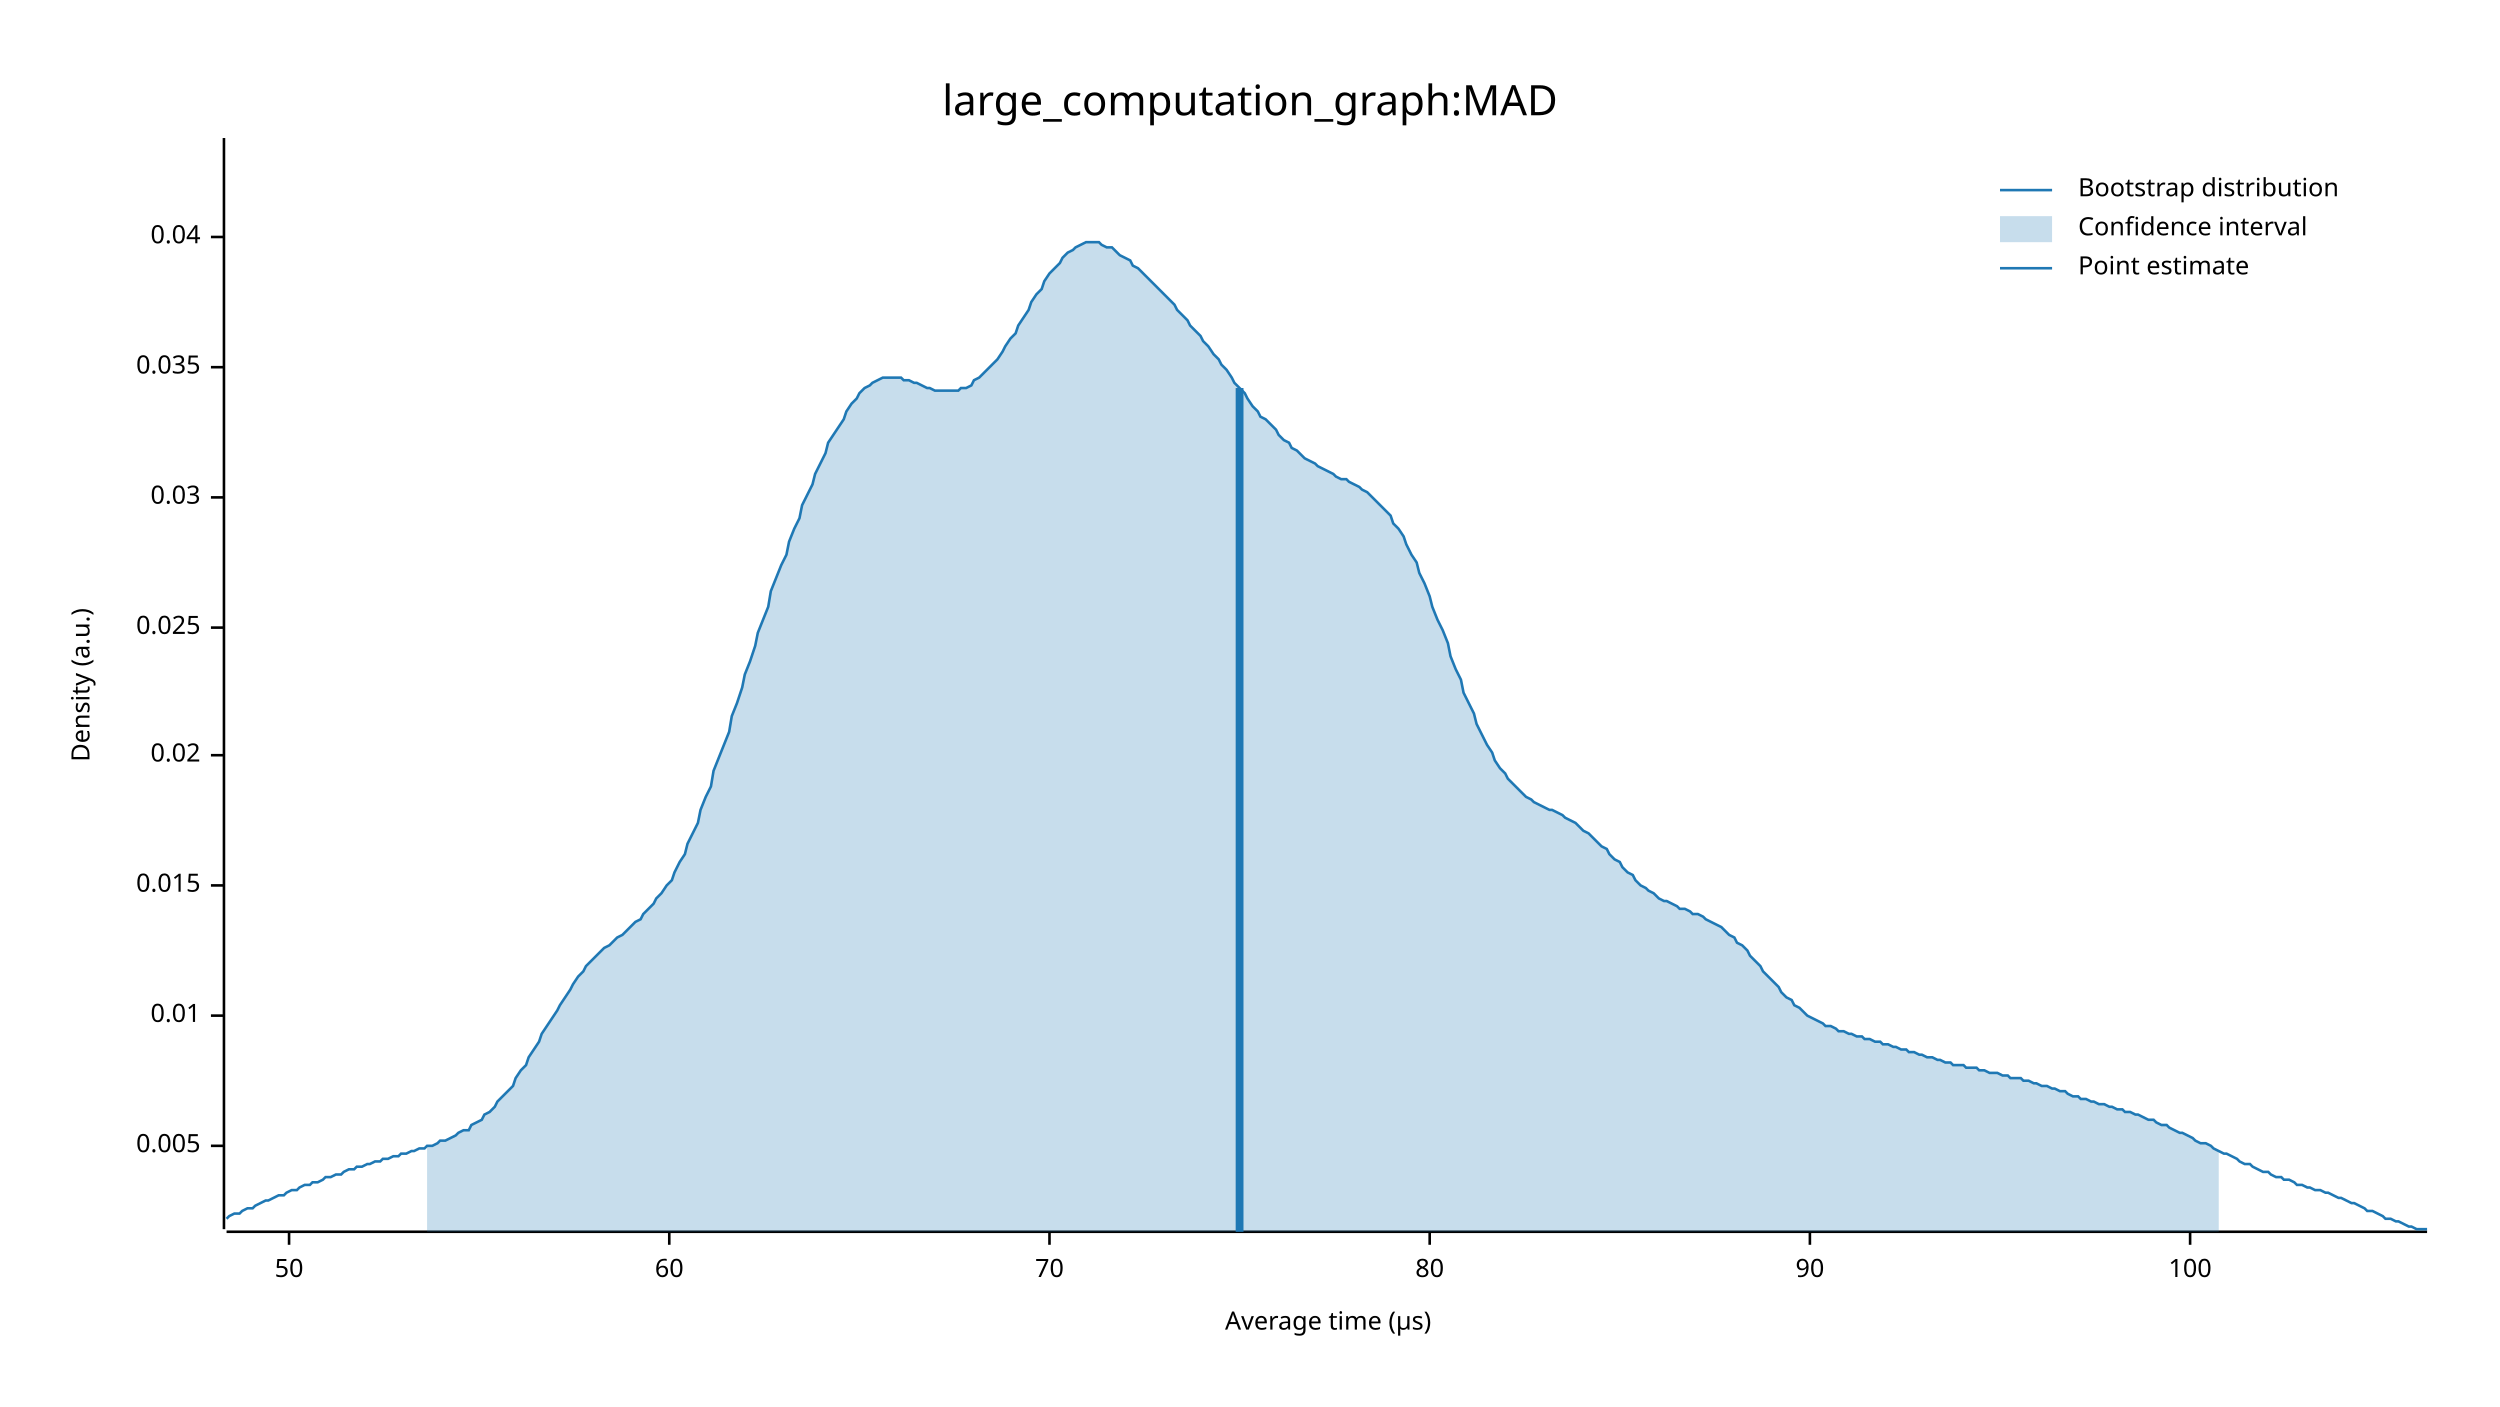
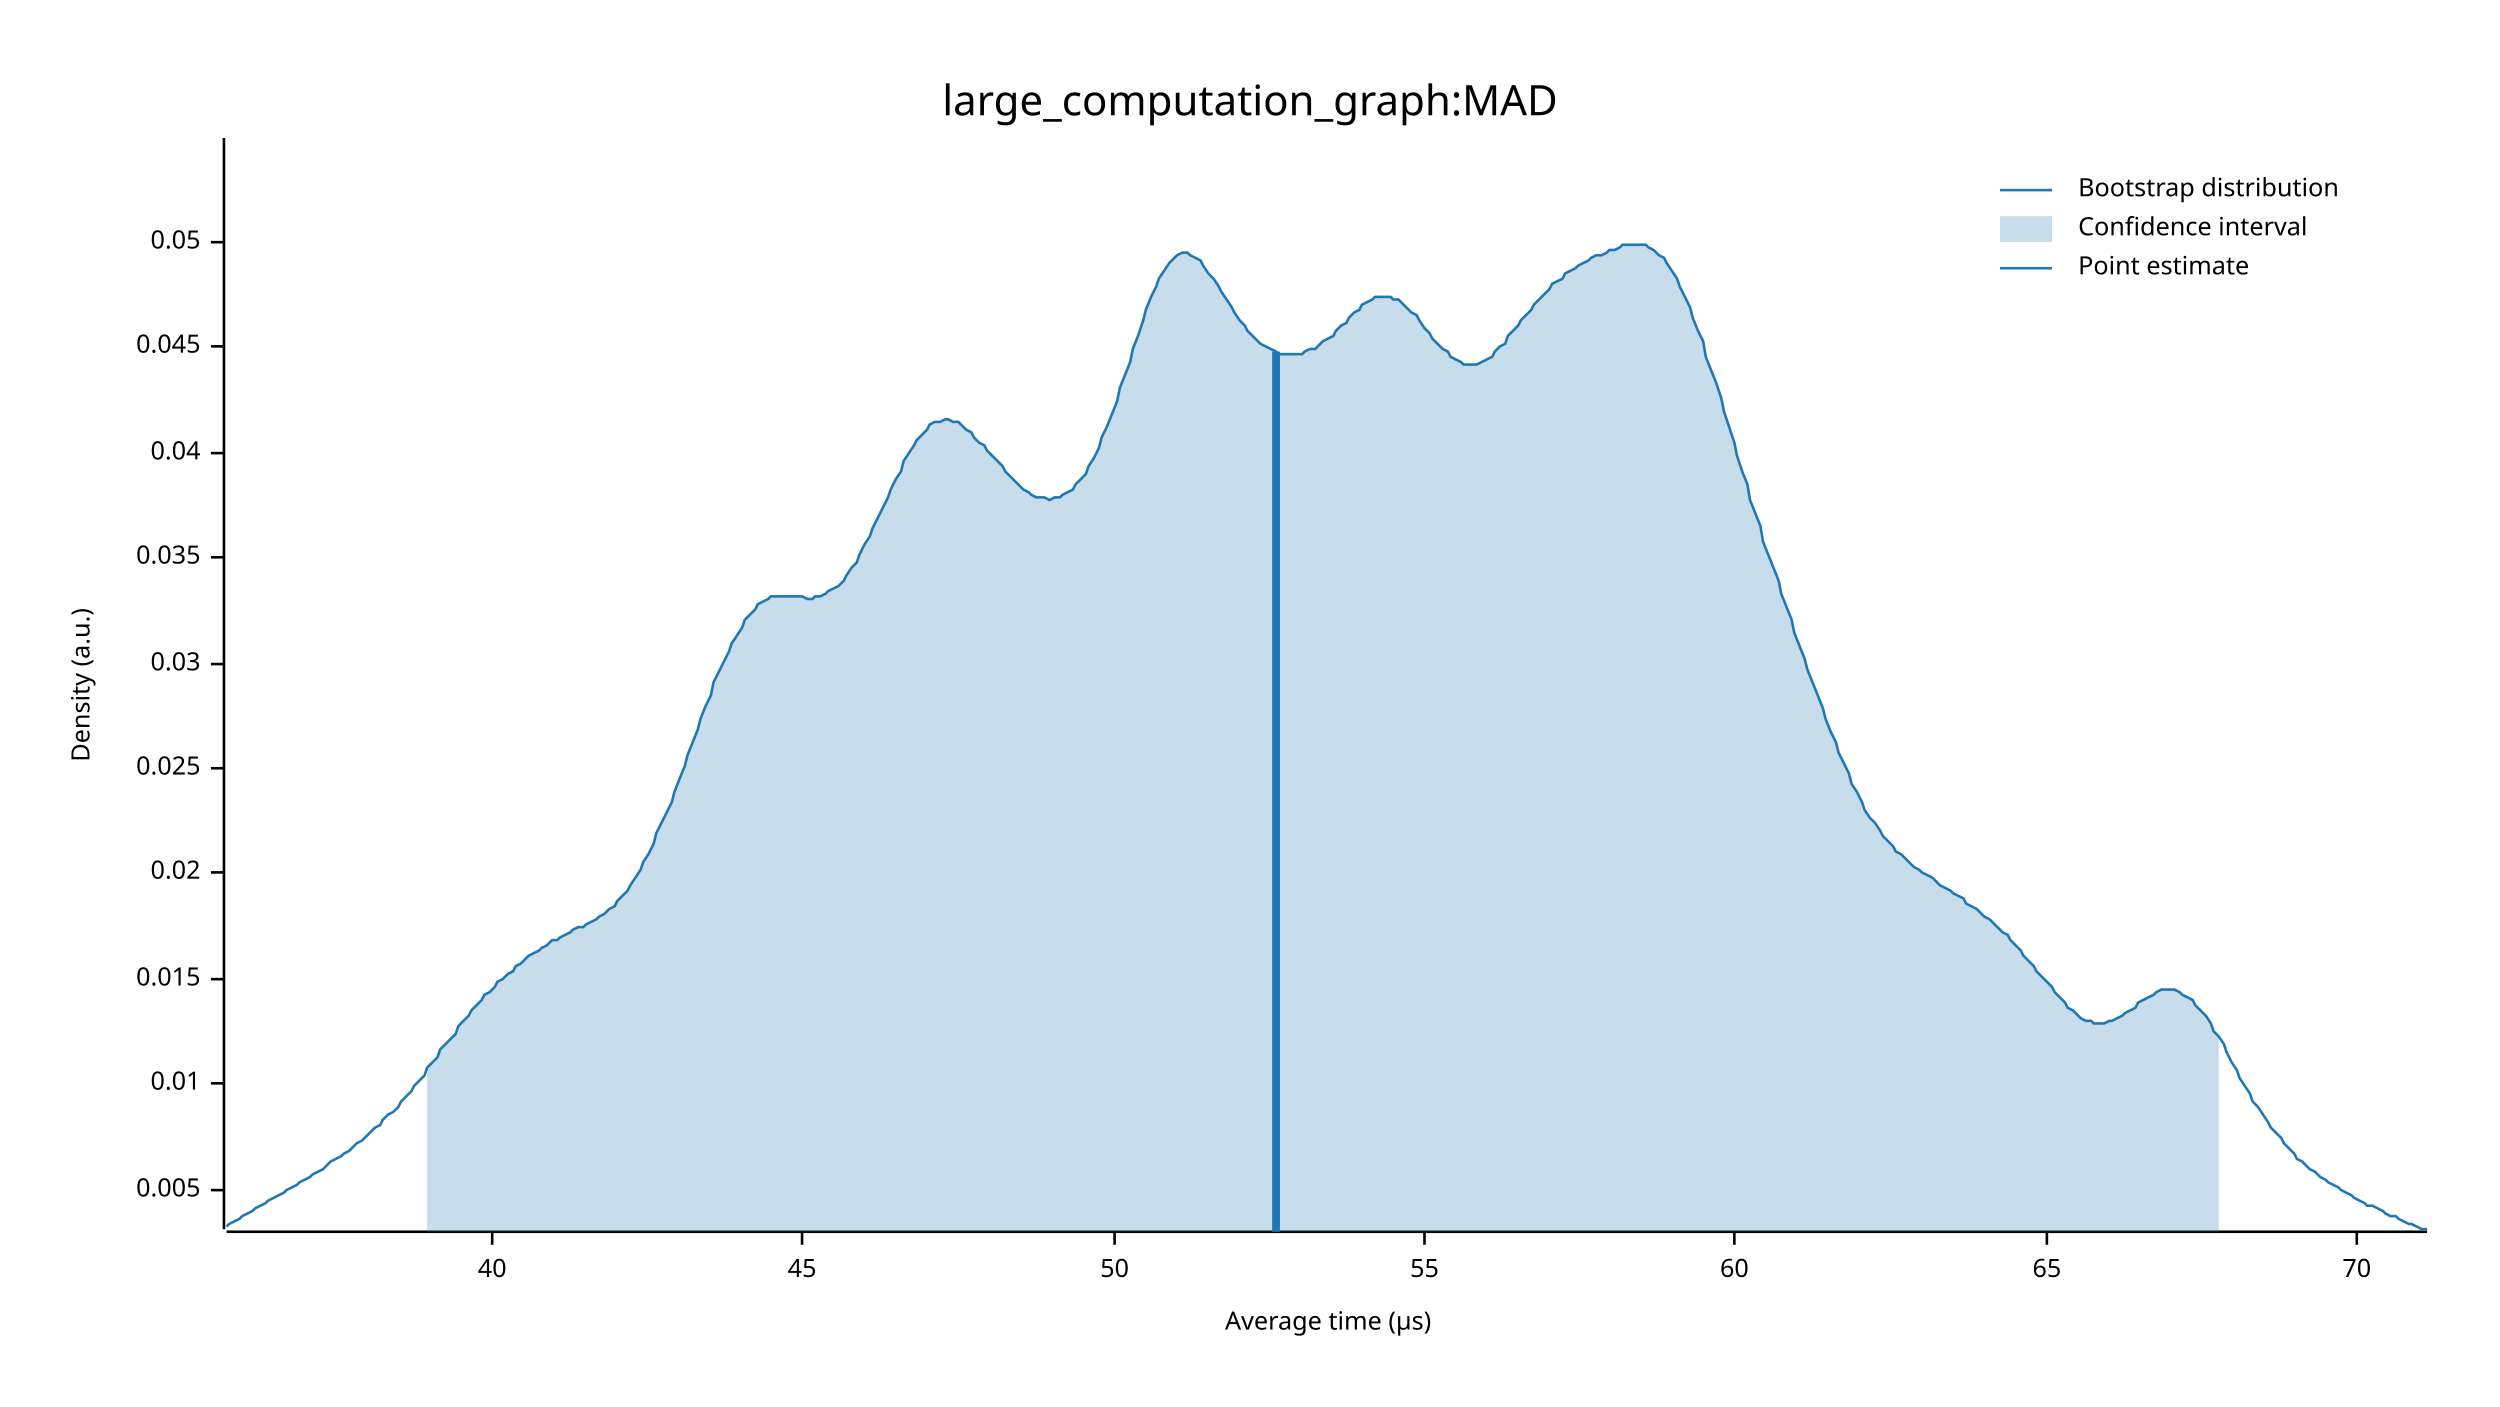
<svg xmlns="http://www.w3.org/2000/svg" width="960" height="540" viewBox="0 0 960 540">
  <text x="480" y="32" dy="0.76em" text-anchor="middle" font-family="sans-serif" font-size="16.129" opacity="1" fill="#000000">
large_computation_graph:MAD
</text>
  <text x="27" y="263" dy="0.76em" text-anchor="middle" font-family="sans-serif" font-size="9.677" opacity="1" fill="#000000" transform="rotate(270, 27, 263)">
Density (a.u.)
</text>
  <text x="510" y="513" dy="-0.5ex" text-anchor="middle" font-family="sans-serif" font-size="9.677" opacity="1" fill="#000000">
Average time (µs)
</text>
  <polyline fill="none" opacity="1" stroke="#000000" stroke-width="1" points="86,53 86,472 " />
-   <text x="77" y="440" dy="0.5ex" text-anchor="end" font-family="sans-serif" font-size="9.677" opacity="1" fill="#000000">
+   <text x="77" y="457" dy="0.5ex" text-anchor="end" font-family="sans-serif" font-size="9.677" opacity="1" fill="#000000">
0.005
</text>
-   <polyline fill="none" opacity="1" stroke="#000000" stroke-width="1" points="81,440 86,440 " />
-   <text x="77" y="390" dy="0.5ex" text-anchor="end" font-family="sans-serif" font-size="9.677" opacity="1" fill="#000000">
+   <polyline fill="none" opacity="1" stroke="#000000" stroke-width="1" points="81,457 86,457 " />
+   <text x="77" y="416" dy="0.5ex" text-anchor="end" font-family="sans-serif" font-size="9.677" opacity="1" fill="#000000">
0.01
</text>
-   <polyline fill="none" opacity="1" stroke="#000000" stroke-width="1" points="81,390 86,390 " />
-   <text x="77" y="340" dy="0.5ex" text-anchor="end" font-family="sans-serif" font-size="9.677" opacity="1" fill="#000000">
+   <polyline fill="none" opacity="1" stroke="#000000" stroke-width="1" points="81,416 86,416 " />
+   <text x="77" y="376" dy="0.5ex" text-anchor="end" font-family="sans-serif" font-size="9.677" opacity="1" fill="#000000">
0.015
</text>
-   <polyline fill="none" opacity="1" stroke="#000000" stroke-width="1" points="81,340 86,340 " />
-   <text x="77" y="290" dy="0.5ex" text-anchor="end" font-family="sans-serif" font-size="9.677" opacity="1" fill="#000000">
+   <polyline fill="none" opacity="1" stroke="#000000" stroke-width="1" points="81,376 86,376 " />
+   <text x="77" y="335" dy="0.5ex" text-anchor="end" font-family="sans-serif" font-size="9.677" opacity="1" fill="#000000">
0.02
</text>
-   <polyline fill="none" opacity="1" stroke="#000000" stroke-width="1" points="81,290 86,290 " />
-   <text x="77" y="241" dy="0.5ex" text-anchor="end" font-family="sans-serif" font-size="9.677" opacity="1" fill="#000000">
+   <polyline fill="none" opacity="1" stroke="#000000" stroke-width="1" points="81,335 86,335 " />
+   <text x="77" y="295" dy="0.5ex" text-anchor="end" font-family="sans-serif" font-size="9.677" opacity="1" fill="#000000">
0.025
</text>
-   <polyline fill="none" opacity="1" stroke="#000000" stroke-width="1" points="81,241 86,241 " />
-   <text x="77" y="191" dy="0.5ex" text-anchor="end" font-family="sans-serif" font-size="9.677" opacity="1" fill="#000000">
+   <polyline fill="none" opacity="1" stroke="#000000" stroke-width="1" points="81,295 86,295 " />
+   <text x="77" y="255" dy="0.5ex" text-anchor="end" font-family="sans-serif" font-size="9.677" opacity="1" fill="#000000">
0.03
</text>
-   <polyline fill="none" opacity="1" stroke="#000000" stroke-width="1" points="81,191 86,191 " />
-   <text x="77" y="141" dy="0.5ex" text-anchor="end" font-family="sans-serif" font-size="9.677" opacity="1" fill="#000000">
+   <polyline fill="none" opacity="1" stroke="#000000" stroke-width="1" points="81,255 86,255 " />
+   <text x="77" y="214" dy="0.5ex" text-anchor="end" font-family="sans-serif" font-size="9.677" opacity="1" fill="#000000">
0.035
</text>
-   <polyline fill="none" opacity="1" stroke="#000000" stroke-width="1" points="81,141 86,141 " />
-   <text x="77" y="91" dy="0.5ex" text-anchor="end" font-family="sans-serif" font-size="9.677" opacity="1" fill="#000000">
+   <polyline fill="none" opacity="1" stroke="#000000" stroke-width="1" points="81,214 86,214 " />
+   <text x="77" y="174" dy="0.5ex" text-anchor="end" font-family="sans-serif" font-size="9.677" opacity="1" fill="#000000">
0.04
</text>
-   <polyline fill="none" opacity="1" stroke="#000000" stroke-width="1" points="81,91 86,91 " />
+   <polyline fill="none" opacity="1" stroke="#000000" stroke-width="1" points="81,174 86,174 " />
+   <text x="77" y="133" dy="0.5ex" text-anchor="end" font-family="sans-serif" font-size="9.677" opacity="1" fill="#000000">
+ 0.045
+ </text>
+   <polyline fill="none" opacity="1" stroke="#000000" stroke-width="1" points="81,133 86,133 " />
+   <text x="77" y="93" dy="0.5ex" text-anchor="end" font-family="sans-serif" font-size="9.677" opacity="1" fill="#000000">
+ 0.05
+ </text>
+   <polyline fill="none" opacity="1" stroke="#000000" stroke-width="1" points="81,93 86,93 " />
  <polyline fill="none" opacity="1" stroke="#000000" stroke-width="1" points="87,473 932,473 " />
-   <text x="111" y="483" dy="0.76em" text-anchor="middle" font-family="sans-serif" font-size="9.677" opacity="1" fill="#000000">
+   <text x="189" y="483" dy="0.76em" text-anchor="middle" font-family="sans-serif" font-size="9.677" opacity="1" fill="#000000">
+ 40
+ </text>
+   <polyline fill="none" opacity="1" stroke="#000000" stroke-width="1" points="189,473 189,478 " />
+   <text x="308" y="483" dy="0.76em" text-anchor="middle" font-family="sans-serif" font-size="9.677" opacity="1" fill="#000000">
+ 45
+ </text>
+   <polyline fill="none" opacity="1" stroke="#000000" stroke-width="1" points="308,473 308,478 " />
+   <text x="428" y="483" dy="0.76em" text-anchor="middle" font-family="sans-serif" font-size="9.677" opacity="1" fill="#000000">
50
</text>
-   <polyline fill="none" opacity="1" stroke="#000000" stroke-width="1" points="111,473 111,478 " />
-   <text x="257" y="483" dy="0.76em" text-anchor="middle" font-family="sans-serif" font-size="9.677" opacity="1" fill="#000000">
+   <polyline fill="none" opacity="1" stroke="#000000" stroke-width="1" points="428,473 428,478 " />
+   <text x="547" y="483" dy="0.76em" text-anchor="middle" font-family="sans-serif" font-size="9.677" opacity="1" fill="#000000">
+ 55
+ </text>
+   <polyline fill="none" opacity="1" stroke="#000000" stroke-width="1" points="547,473 547,478 " />
+   <text x="666" y="483" dy="0.76em" text-anchor="middle" font-family="sans-serif" font-size="9.677" opacity="1" fill="#000000">
60
</text>
-   <polyline fill="none" opacity="1" stroke="#000000" stroke-width="1" points="257,473 257,478 " />
-   <text x="403" y="483" dy="0.76em" text-anchor="middle" font-family="sans-serif" font-size="9.677" opacity="1" fill="#000000">
+   <polyline fill="none" opacity="1" stroke="#000000" stroke-width="1" points="666,473 666,478 " />
+   <text x="786" y="483" dy="0.76em" text-anchor="middle" font-family="sans-serif" font-size="9.677" opacity="1" fill="#000000">
+ 65
+ </text>
+   <polyline fill="none" opacity="1" stroke="#000000" stroke-width="1" points="786,473 786,478 " />
+   <text x="905" y="483" dy="0.76em" text-anchor="middle" font-family="sans-serif" font-size="9.677" opacity="1" fill="#000000">
70
</text>
-   <polyline fill="none" opacity="1" stroke="#000000" stroke-width="1" points="403,473 403,478 " />
-   <text x="549" y="483" dy="0.76em" text-anchor="middle" font-family="sans-serif" font-size="9.677" opacity="1" fill="#000000">
- 80
- </text>
-   <polyline fill="none" opacity="1" stroke="#000000" stroke-width="1" points="549,473 549,478 " />
-   <text x="695" y="483" dy="0.76em" text-anchor="middle" font-family="sans-serif" font-size="9.677" opacity="1" fill="#000000">
- 90
- </text>
-   <polyline fill="none" opacity="1" stroke="#000000" stroke-width="1" points="695,473 695,478 " />
-   <text x="841" y="483" dy="0.76em" text-anchor="middle" font-family="sans-serif" font-size="9.677" opacity="1" fill="#000000">
- 100
- </text>
-   <polyline fill="none" opacity="1" stroke="#000000" stroke-width="1" points="841,473 841,478 " />
-   <polyline fill="none" opacity="1" stroke="#1F78B4" stroke-width="1" points="87,468 88,467 90,466 92,466 93,465 95,464 97,464 98,463 100,462 102,461 103,461 105,460 107,459 109,459 110,458 112,457 114,457 115,456 117,455 119,455 120,454 122,454 124,453 125,452 127,452 129,451 131,451 132,450 134,449 136,449 137,448 139,448 141,447 142,447 144,446 146,446 147,445 149,445 151,444 153,444 154,443 156,443 158,442 159,442 161,441 163,441 164,440 166,440 168,439 169,438 171,438 173,437 175,436 176,435 178,434 180,434 181,432 183,431 185,430 186,428 188,427 190,425 191,423 193,421 195,419 197,417 198,414 200,411 202,409 203,406 205,403 207,400 208,397 210,394 212,391 214,388 215,386 217,383 219,380 220,378 222,375 224,373 225,371 227,369 229,367 230,366 232,364 234,363 236,361 237,360 239,359 241,357 242,356 244,354 246,353 247,351 249,349 251,347 252,345 254,343 256,340 258,338 259,335 261,331 263,328 264,324 266,320 268,316 269,311 271,306 273,302 274,296 276,291 278,286 280,281 281,275 283,270 285,264 286,259 288,254 290,248 291,243 293,238 295,233 296,227 298,222 300,217 302,213 303,208 305,203 307,199 308,194 310,190 312,186 313,182 315,178 317,174 318,170 320,167 322,164 324,161 325,158 327,155 329,153 330,151 332,149 334,148 335,147 337,146 339,145 341,145 342,145 344,145 346,145 347,146 349,146 351,147 352,147 354,148 356,149 357,149 359,150 361,150 363,150 364,150 366,150 368,150 369,149 371,149 373,148 374,146 376,145 378,143 379,142 381,140 383,138 385,135 386,133 388,130 390,128 391,125 393,122 395,119 396,116 398,113 400,111 401,108 403,105 405,103 407,101 408,99 410,97 412,96 413,95 415,94 417,93 418,93 420,93 422,93 423,94 425,95 427,95 429,97 430,98 432,99 434,100 435,102 437,103 439,105 440,106 442,108 444,110 445,111 447,113 449,115 451,117 452,119 454,121 456,123 457,125 459,127 461,129 462,131 464,133 466,136 468,138 469,140 471,142 473,145 474,147 476,149 478,151 479,153 481,156 483,158 484,160 486,161 488,163 490,165 491,167 493,169 495,170 496,172 498,173 500,175 501,176 503,177 505,178 506,179 508,180 510,181 512,182 513,183 515,184 517,184 518,185 520,186 522,187 523,188 525,189 527,191 528,192 530,194 532,196 534,198 535,201 537,203 539,206 540,209 542,213 544,216 545,220 547,224 549,229 550,233 552,238 554,242 556,247 557,252 559,257 561,261 562,266 564,270 566,274 567,278 569,282 571,286 573,289 574,292 576,295 578,297 579,299 581,301 583,303 584,304 586,306 588,307 589,308 591,309 593,310 595,311 596,311 598,312 600,313 601,314 603,315 605,316 606,317 608,319 610,320 611,321 613,323 615,325 617,326 618,328 620,330 622,331 623,333 625,335 627,336 628,338 630,340 632,341 633,342 635,343 637,345 639,346 640,346 642,347 644,348 645,349 647,349 649,350 650,351 652,351 654,352 655,353 657,354 659,355 661,356 662,357 664,359 666,360 667,362 669,363 671,365 672,367 674,369 676,371 677,373 679,375 681,377 683,379 684,381 686,383 688,384 689,386 691,387 693,389 694,390 696,391 698,392 700,393 701,394 703,394 705,395 706,396 708,396 710,397 711,397 713,398 715,398 716,399 718,399 720,400 722,400 723,401 725,401 727,402 728,402 730,403 732,403 733,404 735,404 737,405 738,405 740,406 742,406 744,407 745,407 747,408 749,408 750,409 752,409 754,409 755,410 757,410 759,410 760,411 762,411 764,412 766,412 767,412 769,413 771,413 772,414 774,414 776,414 777,415 779,415 781,416 782,416 784,417 786,417 788,418 789,418 791,419 793,419 794,420 796,421 798,421 799,422 801,422 803,423 804,423 806,424 808,424 810,425 811,425 813,426 815,426 816,427 818,427 820,428 821,428 823,429 825,430 827,430 828,431 830,432 832,432 833,433 835,434 837,435 838,435 840,436 842,437 843,438 845,439 847,439 849,440 850,441 852,442 854,443 855,443 857,444 859,445 860,446 862,447 864,447 865,448 867,449 869,450 871,450 872,451 874,452 876,452 877,453 879,453 881,454 882,455 884,455 886,456 887,456 889,457 891,457 893,458 894,458 896,459 898,460 899,460 901,461 903,462 904,462 906,463 908,464 909,465 911,465 913,466 915,467 916,468 918,468 920,469 921,469 923,470 925,471 926,471 928,472 930,472 932,472 " />
-   <polygon opacity="0.25" fill="#1F78B4" points="164,440 166,440 168,439 169,438 171,438 173,437 175,436 176,435 178,434 180,434 181,432 183,431 185,430 186,428 188,427 190,425 191,423 193,421 195,419 197,417 198,414 200,411 202,409 203,406 205,403 207,400 208,397 210,394 212,391 214,388 215,386 217,383 219,380 220,378 222,375 224,373 225,371 227,369 229,367 230,366 232,364 234,363 236,361 237,360 239,359 241,357 242,356 244,354 246,353 247,351 249,349 251,347 252,345 254,343 256,340 258,338 259,335 261,331 263,328 264,324 266,320 268,316 269,311 271,306 273,302 274,296 276,291 278,286 280,281 281,275 283,270 285,264 286,259 288,254 290,248 291,243 293,238 295,233 296,227 298,222 300,217 302,213 303,208 305,203 307,199 308,194 310,190 312,186 313,182 315,178 317,174 318,170 320,167 322,164 324,161 325,158 327,155 329,153 330,151 332,149 334,148 335,147 337,146 339,145 341,145 342,145 344,145 346,145 347,146 349,146 351,147 352,147 354,148 356,149 357,149 359,150 361,150 363,150 364,150 366,150 368,150 369,149 371,149 373,148 374,146 376,145 378,143 379,142 381,140 383,138 385,135 386,133 388,130 390,128 391,125 393,122 395,119 396,116 398,113 400,111 401,108 403,105 405,103 407,101 408,99 410,97 412,96 413,95 415,94 417,93 418,93 420,93 422,93 423,94 425,95 427,95 429,97 430,98 432,99 434,100 435,102 437,103 439,105 440,106 442,108 444,110 445,111 447,113 449,115 451,117 452,119 454,121 456,123 457,125 459,127 461,129 462,131 464,133 466,136 468,138 469,140 471,142 473,145 474,147 476,149 478,151 479,153 481,156 483,158 484,160 486,161 488,163 490,165 491,167 493,169 495,170 496,172 498,173 500,175 501,176 503,177 505,178 506,179 508,180 510,181 512,182 513,183 515,184 517,184 518,185 520,186 522,187 523,188 525,189 527,191 528,192 530,194 532,196 534,198 535,201 537,203 539,206 540,209 542,213 544,216 545,220 547,224 549,229 550,233 552,238 554,242 556,247 557,252 559,257 561,261 562,266 564,270 566,274 567,278 569,282 571,286 573,289 574,292 576,295 578,297 579,299 581,301 583,303 584,304 586,306 588,307 589,308 591,309 593,310 595,311 596,311 598,312 600,313 601,314 603,315 605,316 606,317 608,319 610,320 611,321 613,323 615,325 617,326 618,328 620,330 622,331 623,333 625,335 627,336 628,338 630,340 632,341 633,342 635,343 637,345 639,346 640,346 642,347 644,348 645,349 647,349 649,350 650,351 652,351 654,352 655,353 657,354 659,355 661,356 662,357 664,359 666,360 667,362 669,363 671,365 672,367 674,369 676,371 677,373 679,375 681,377 683,379 684,381 686,383 688,384 689,386 691,387 693,389 694,390 696,391 698,392 700,393 701,394 703,394 705,395 706,396 708,396 710,397 711,397 713,398 715,398 716,399 718,399 720,400 722,400 723,401 725,401 727,402 728,402 730,403 732,403 733,404 735,404 737,405 738,405 740,406 742,406 744,407 745,407 747,408 749,408 750,409 752,409 754,409 755,410 757,410 759,410 760,411 762,411 764,412 766,412 767,412 769,413 771,413 772,414 774,414 776,414 777,415 779,415 781,416 782,416 784,417 786,417 788,418 789,418 791,419 793,419 794,420 796,421 798,421 799,422 801,422 803,423 804,423 806,424 808,424 810,425 811,425 813,426 815,426 816,427 818,427 820,428 821,428 823,429 825,430 827,430 828,431 830,432 832,432 833,433 835,434 837,435 838,435 840,436 842,437 843,438 845,439 847,439 849,440 850,441 852,442 852,473 164,473 " />
-   <polyline fill="none" opacity="1" stroke="#1F78B4" stroke-width="3" points="476,473 476,149 " />
+   <polyline fill="none" opacity="1" stroke="#000000" stroke-width="1" points="905,473 905,478 " />
+   <polyline fill="none" opacity="1" stroke="#1F78B4" stroke-width="1" points="87,471 88,470 90,469 92,468 93,467 95,466 97,465 98,464 100,463 102,462 103,461 105,460 107,459 109,458 110,457 112,456 114,455 115,454 117,453 119,452 120,451 122,450 124,449 125,448 127,446 129,445 131,444 132,443 134,442 136,440 137,439 139,438 141,436 142,435 144,433 146,432 147,430 149,428 151,427 153,425 154,423 156,421 158,419 159,417 161,415 163,413 164,410 166,408 168,406 169,403 171,401 173,399 175,397 176,394 178,392 180,390 181,388 183,386 185,384 186,382 188,381 190,379 191,377 193,376 195,374 197,373 198,371 200,370 202,368 203,367 205,366 207,365 208,364 210,363 212,361 214,361 215,360 217,359 219,358 220,357 222,356 224,356 225,355 227,354 229,353 230,352 232,351 234,349 236,348 237,346 239,344 241,342 242,340 244,337 246,334 247,331 249,328 251,324 252,320 254,316 256,312 258,308 259,304 261,299 263,294 264,290 266,285 268,280 269,276 271,271 273,267 274,262 276,258 278,254 280,250 281,247 283,244 285,241 286,238 288,236 290,234 291,232 293,231 295,230 296,229 298,229 300,229 302,229 303,229 305,229 307,229 308,229 310,230 312,230 313,229 315,229 317,228 318,227 320,226 322,225 324,223 325,221 327,218 329,216 330,213 332,209 334,206 335,203 337,199 339,195 341,191 342,188 344,184 346,181 347,177 349,174 351,171 352,169 354,167 356,165 357,163 359,162 361,162 363,161 364,161 366,162 368,162 369,163 371,165 373,166 374,168 376,170 378,171 379,173 381,175 383,177 385,179 386,181 388,183 390,185 391,186 393,188 395,189 396,190 398,191 400,191 401,191 403,192 405,191 407,191 408,190 410,189 412,188 413,186 415,184 417,182 418,179 420,176 422,172 423,168 425,164 427,159 429,154 430,149 432,144 434,139 435,134 437,129 439,123 440,119 442,114 444,110 445,107 447,104 449,101 451,99 452,98 454,97 456,97 457,98 459,99 461,100 462,102 464,105 466,107 468,110 469,112 471,115 473,118 474,120 476,123 478,125 479,127 481,129 483,131 484,132 486,133 488,134 490,135 491,136 493,136 495,136 496,136 498,136 500,136 501,135 503,134 505,134 506,133 508,131 510,130 512,129 513,127 515,125 517,124 518,122 520,120 522,119 523,117 525,116 527,115 528,114 530,114 532,114 534,114 535,115 537,115 539,117 540,118 542,120 544,121 545,123 547,126 549,128 550,130 552,132 554,134 556,135 557,137 559,138 561,139 562,140 564,140 566,140 567,140 569,139 571,138 573,137 574,135 576,133 578,132 579,129 581,127 583,125 584,123 586,121 588,119 589,117 591,115 593,113 595,111 596,109 598,108 600,107 601,105 603,104 605,103 606,102 608,101 610,100 611,99 613,98 615,98 617,97 618,96 620,96 622,95 623,94 625,94 627,94 628,94 630,94 632,94 633,95 635,96 637,98 639,99 640,101 642,104 644,107 645,110 647,114 649,118 650,122 652,127 654,131 655,137 657,142 659,147 661,153 662,158 664,164 666,170 667,175 669,181 671,186 672,192 674,197 676,202 677,208 679,213 681,218 683,223 684,228 686,233 688,238 689,243 691,248 693,253 694,257 696,262 698,267 700,272 701,276 703,281 705,285 706,289 708,293 710,297 711,301 713,304 715,308 716,311 718,314 720,316 722,319 723,321 725,323 727,325 728,327 730,328 732,330 733,331 735,333 737,334 738,335 740,336 742,337 744,339 745,340 747,341 749,342 750,343 752,344 754,345 755,347 757,348 759,349 760,350 762,352 764,353 766,355 767,356 769,358 771,359 772,361 774,363 776,365 777,367 779,369 781,371 782,373 784,375 786,377 788,379 789,381 791,383 793,385 794,387 796,388 798,390 799,391 801,392 803,392 804,393 806,393 808,393 810,392 811,392 813,391 815,390 816,389 818,388 820,387 821,385 823,384 825,383 827,382 828,381 830,380 832,380 833,380 835,380 837,381 838,382 840,383 842,384 843,386 845,388 847,390 849,393 850,396 852,398 854,401 855,404 857,408 859,411 860,414 862,417 864,420 865,423 867,425 869,428 871,431 872,433 874,435 876,437 877,439 879,441 881,443 882,445 884,446 886,448 887,449 889,450 891,452 893,453 894,454 896,455 898,456 899,457 901,458 903,459 904,460 906,461 908,462 909,463 911,463 913,464 915,465 916,466 918,467 920,467 921,468 923,469 925,470 926,470 928,471 930,472 932,472 " />
+   <polygon opacity="0.25" fill="#1F78B4" points="164,410 166,408 168,406 169,403 171,401 173,399 175,397 176,394 178,392 180,390 181,388 183,386 185,384 186,382 188,381 190,379 191,377 193,376 195,374 197,373 198,371 200,370 202,368 203,367 205,366 207,365 208,364 210,363 212,361 214,361 215,360 217,359 219,358 220,357 222,356 224,356 225,355 227,354 229,353 230,352 232,351 234,349 236,348 237,346 239,344 241,342 242,340 244,337 246,334 247,331 249,328 251,324 252,320 254,316 256,312 258,308 259,304 261,299 263,294 264,290 266,285 268,280 269,276 271,271 273,267 274,262 276,258 278,254 280,250 281,247 283,244 285,241 286,238 288,236 290,234 291,232 293,231 295,230 296,229 298,229 300,229 302,229 303,229 305,229 307,229 308,229 310,230 312,230 313,229 315,229 317,228 318,227 320,226 322,225 324,223 325,221 327,218 329,216 330,213 332,209 334,206 335,203 337,199 339,195 341,191 342,188 344,184 346,181 347,177 349,174 351,171 352,169 354,167 356,165 357,163 359,162 361,162 363,161 364,161 366,162 368,162 369,163 371,165 373,166 374,168 376,170 378,171 379,173 381,175 383,177 385,179 386,181 388,183 390,185 391,186 393,188 395,189 396,190 398,191 400,191 401,191 403,192 405,191 407,191 408,190 410,189 412,188 413,186 415,184 417,182 418,179 420,176 422,172 423,168 425,164 427,159 429,154 430,149 432,144 434,139 435,134 437,129 439,123 440,119 442,114 444,110 445,107 447,104 449,101 451,99 452,98 454,97 456,97 457,98 459,99 461,100 462,102 464,105 466,107 468,110 469,112 471,115 473,118 474,120 476,123 478,125 479,127 481,129 483,131 484,132 486,133 488,134 490,135 491,136 493,136 495,136 496,136 498,136 500,136 501,135 503,134 505,134 506,133 508,131 510,130 512,129 513,127 515,125 517,124 518,122 520,120 522,119 523,117 525,116 527,115 528,114 530,114 532,114 534,114 535,115 537,115 539,117 540,118 542,120 544,121 545,123 547,126 549,128 550,130 552,132 554,134 556,135 557,137 559,138 561,139 562,140 564,140 566,140 567,140 569,139 571,138 573,137 574,135 576,133 578,132 579,129 581,127 583,125 584,123 586,121 588,119 589,117 591,115 593,113 595,111 596,109 598,108 600,107 601,105 603,104 605,103 606,102 608,101 610,100 611,99 613,98 615,98 617,97 618,96 620,96 622,95 623,94 625,94 627,94 628,94 630,94 632,94 633,95 635,96 637,98 639,99 640,101 642,104 644,107 645,110 647,114 649,118 650,122 652,127 654,131 655,137 657,142 659,147 661,153 662,158 664,164 666,170 667,175 669,181 671,186 672,192 674,197 676,202 677,208 679,213 681,218 683,223 684,228 686,233 688,238 689,243 691,248 693,253 694,257 696,262 698,267 700,272 701,276 703,281 705,285 706,289 708,293 710,297 711,301 713,304 715,308 716,311 718,314 720,316 722,319 723,321 725,323 727,325 728,327 730,328 732,330 733,331 735,333 737,334 738,335 740,336 742,337 744,339 745,340 747,341 749,342 750,343 752,344 754,345 755,347 757,348 759,349 760,350 762,352 764,353 766,355 767,356 769,358 771,359 772,361 774,363 776,365 777,367 779,369 781,371 782,373 784,375 786,377 788,379 789,381 791,383 793,385 794,387 796,388 798,390 799,391 801,392 803,392 804,393 806,393 808,393 810,392 811,392 813,391 815,390 816,389 818,388 820,387 821,385 823,384 825,383 827,382 828,381 830,380 832,380 833,380 835,380 837,381 838,382 840,383 842,384 843,386 845,388 847,390 849,393 850,396 852,398 852,473 164,473 " />
+   <polyline fill="none" opacity="1" stroke="#1F78B4" stroke-width="3" points="490,473 490,135 " />
  <text x="798" y="68" dy="0.76em" text-anchor="start" font-family="sans-serif" font-size="9.677" opacity="1" fill="#000000">
Bootstrap distribution
</text>
  <text x="798" y="83" dy="0.76em" text-anchor="start" font-family="sans-serif" font-size="9.677" opacity="1" fill="#000000">
Confidence interval
</text>
  <text x="798" y="98" dy="0.76em" text-anchor="start" font-family="sans-serif" font-size="9.677" opacity="1" fill="#000000">
Point estimate
</text>
  <polyline fill="none" opacity="1" stroke="#1F78B4" stroke-width="1" points="768,73 788,73 " />
  <rect x="768" y="83" width="20" height="10" opacity="0.25" fill="#1F78B4" stroke="none" />
  <polyline fill="none" opacity="1" stroke="#1F78B4" stroke-width="1" points="768,103 788,103 " />
</svg>
